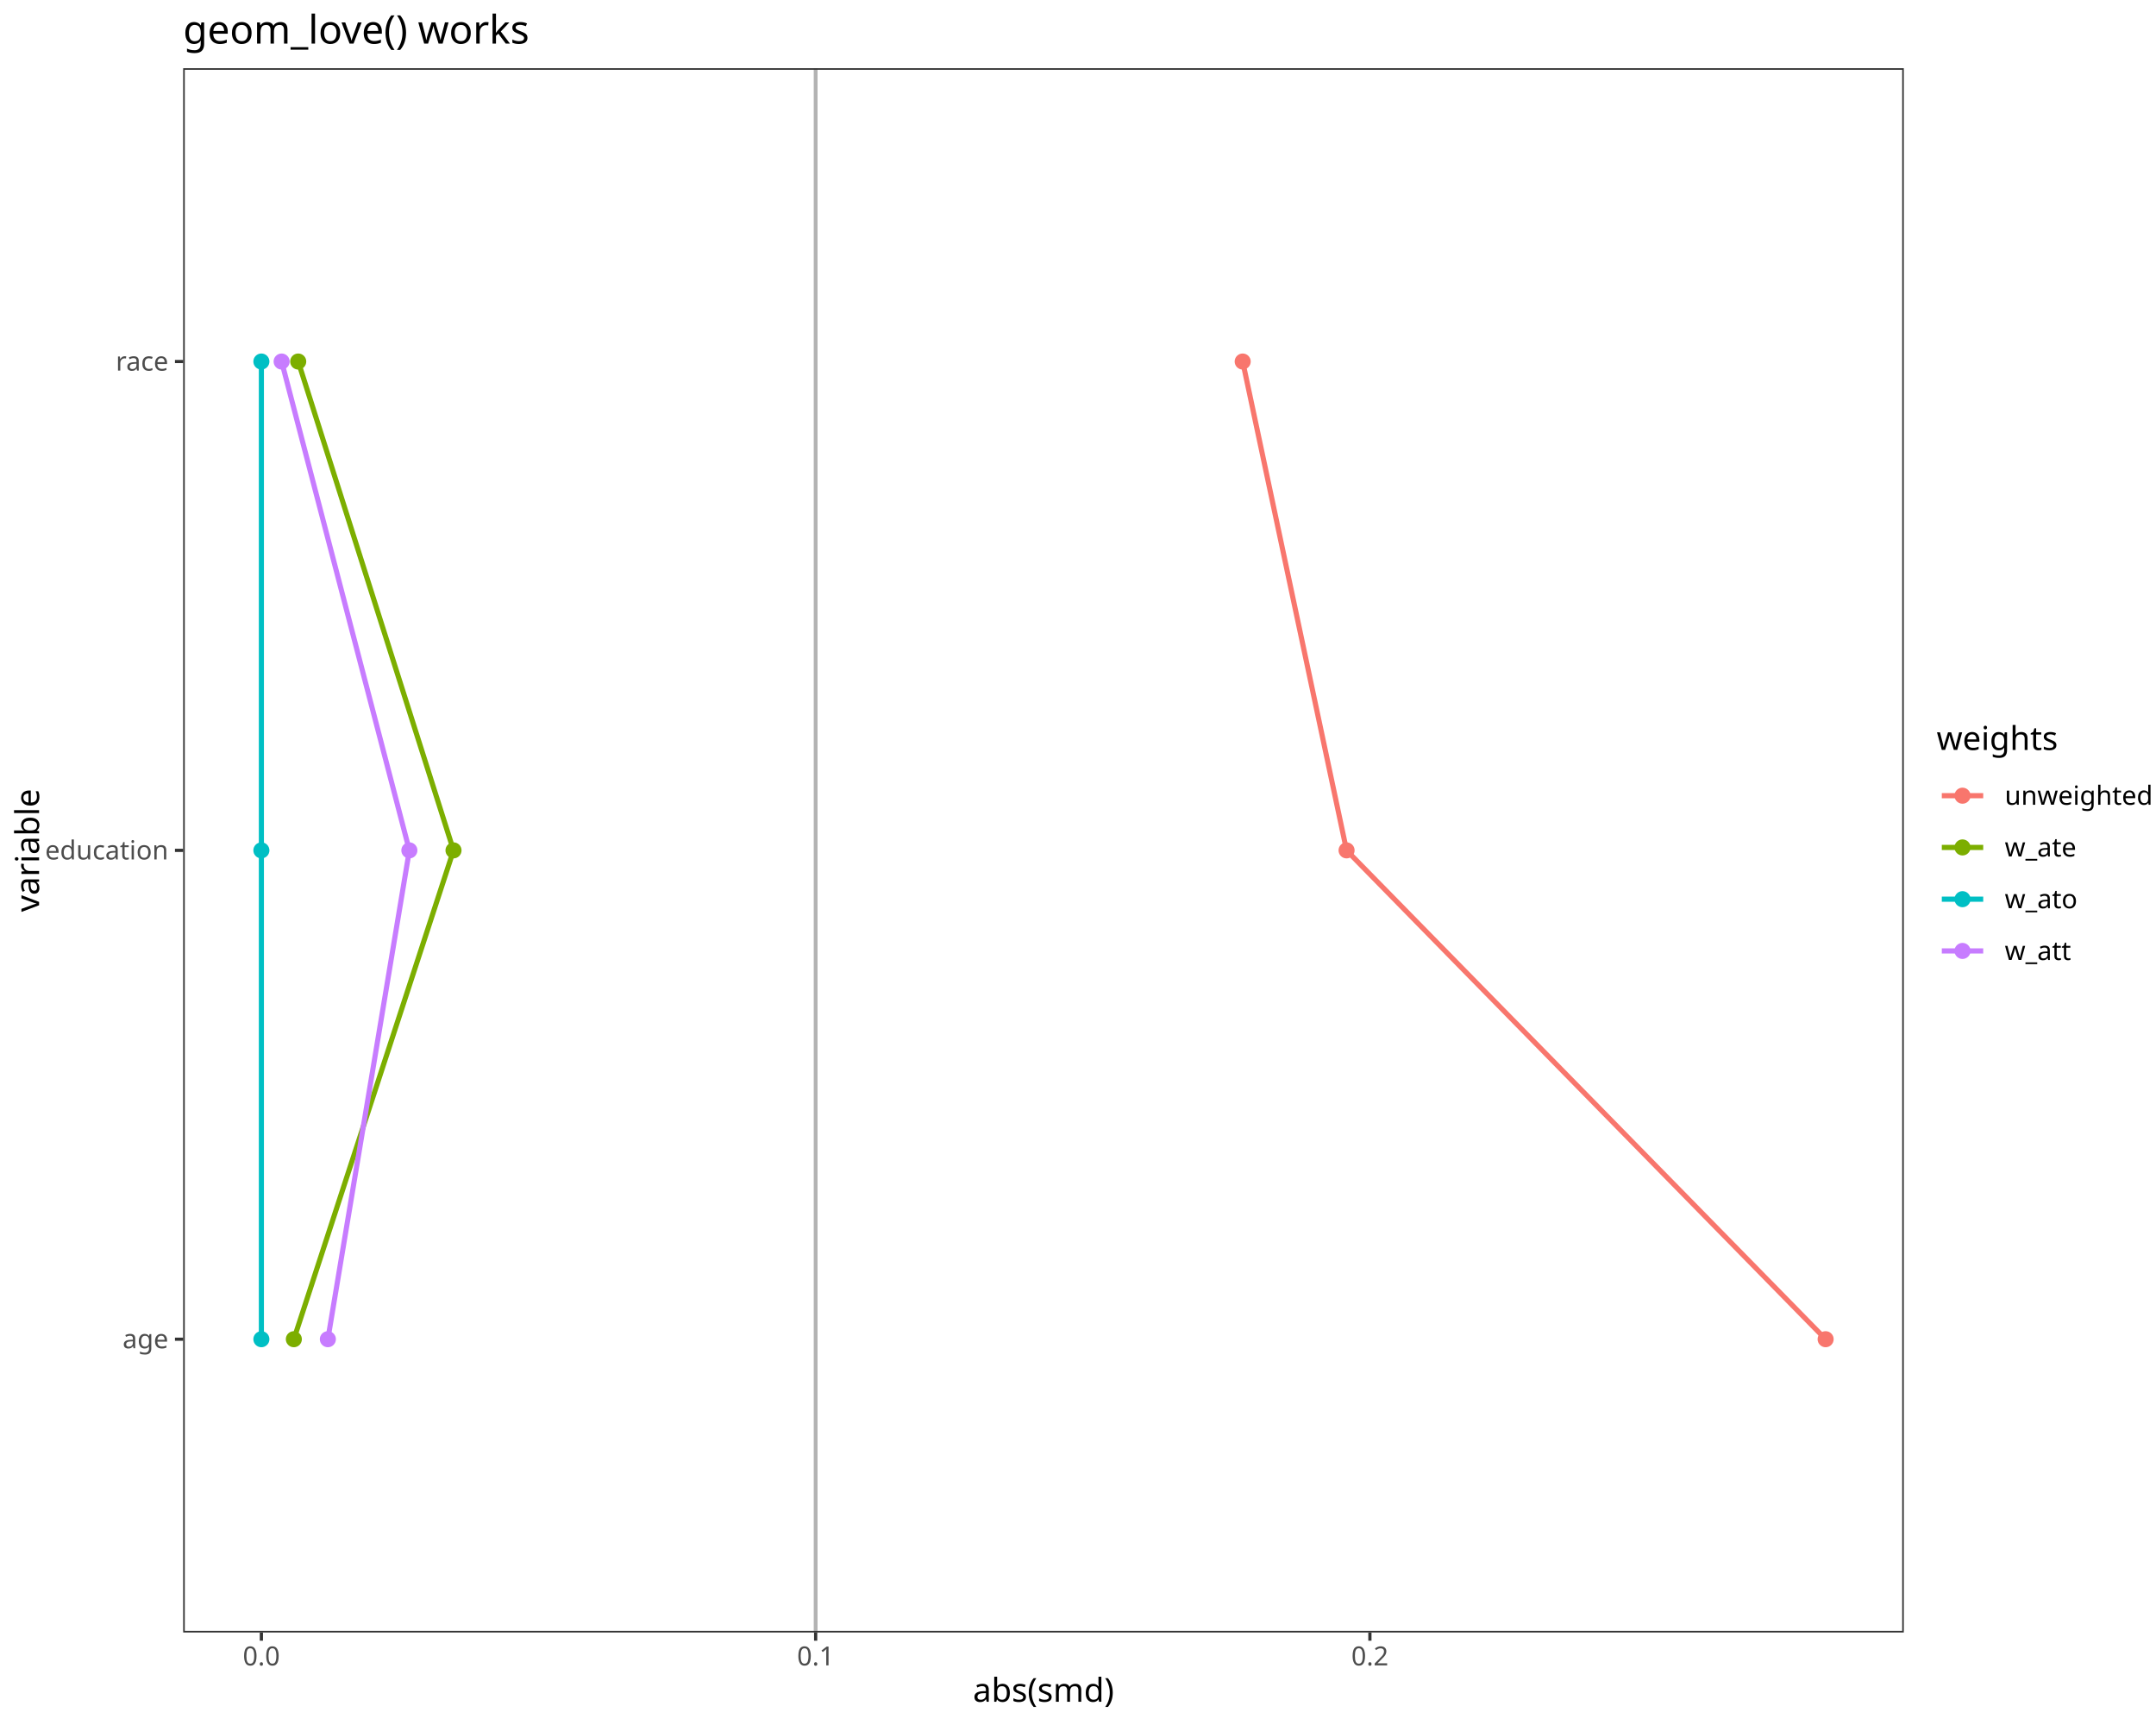
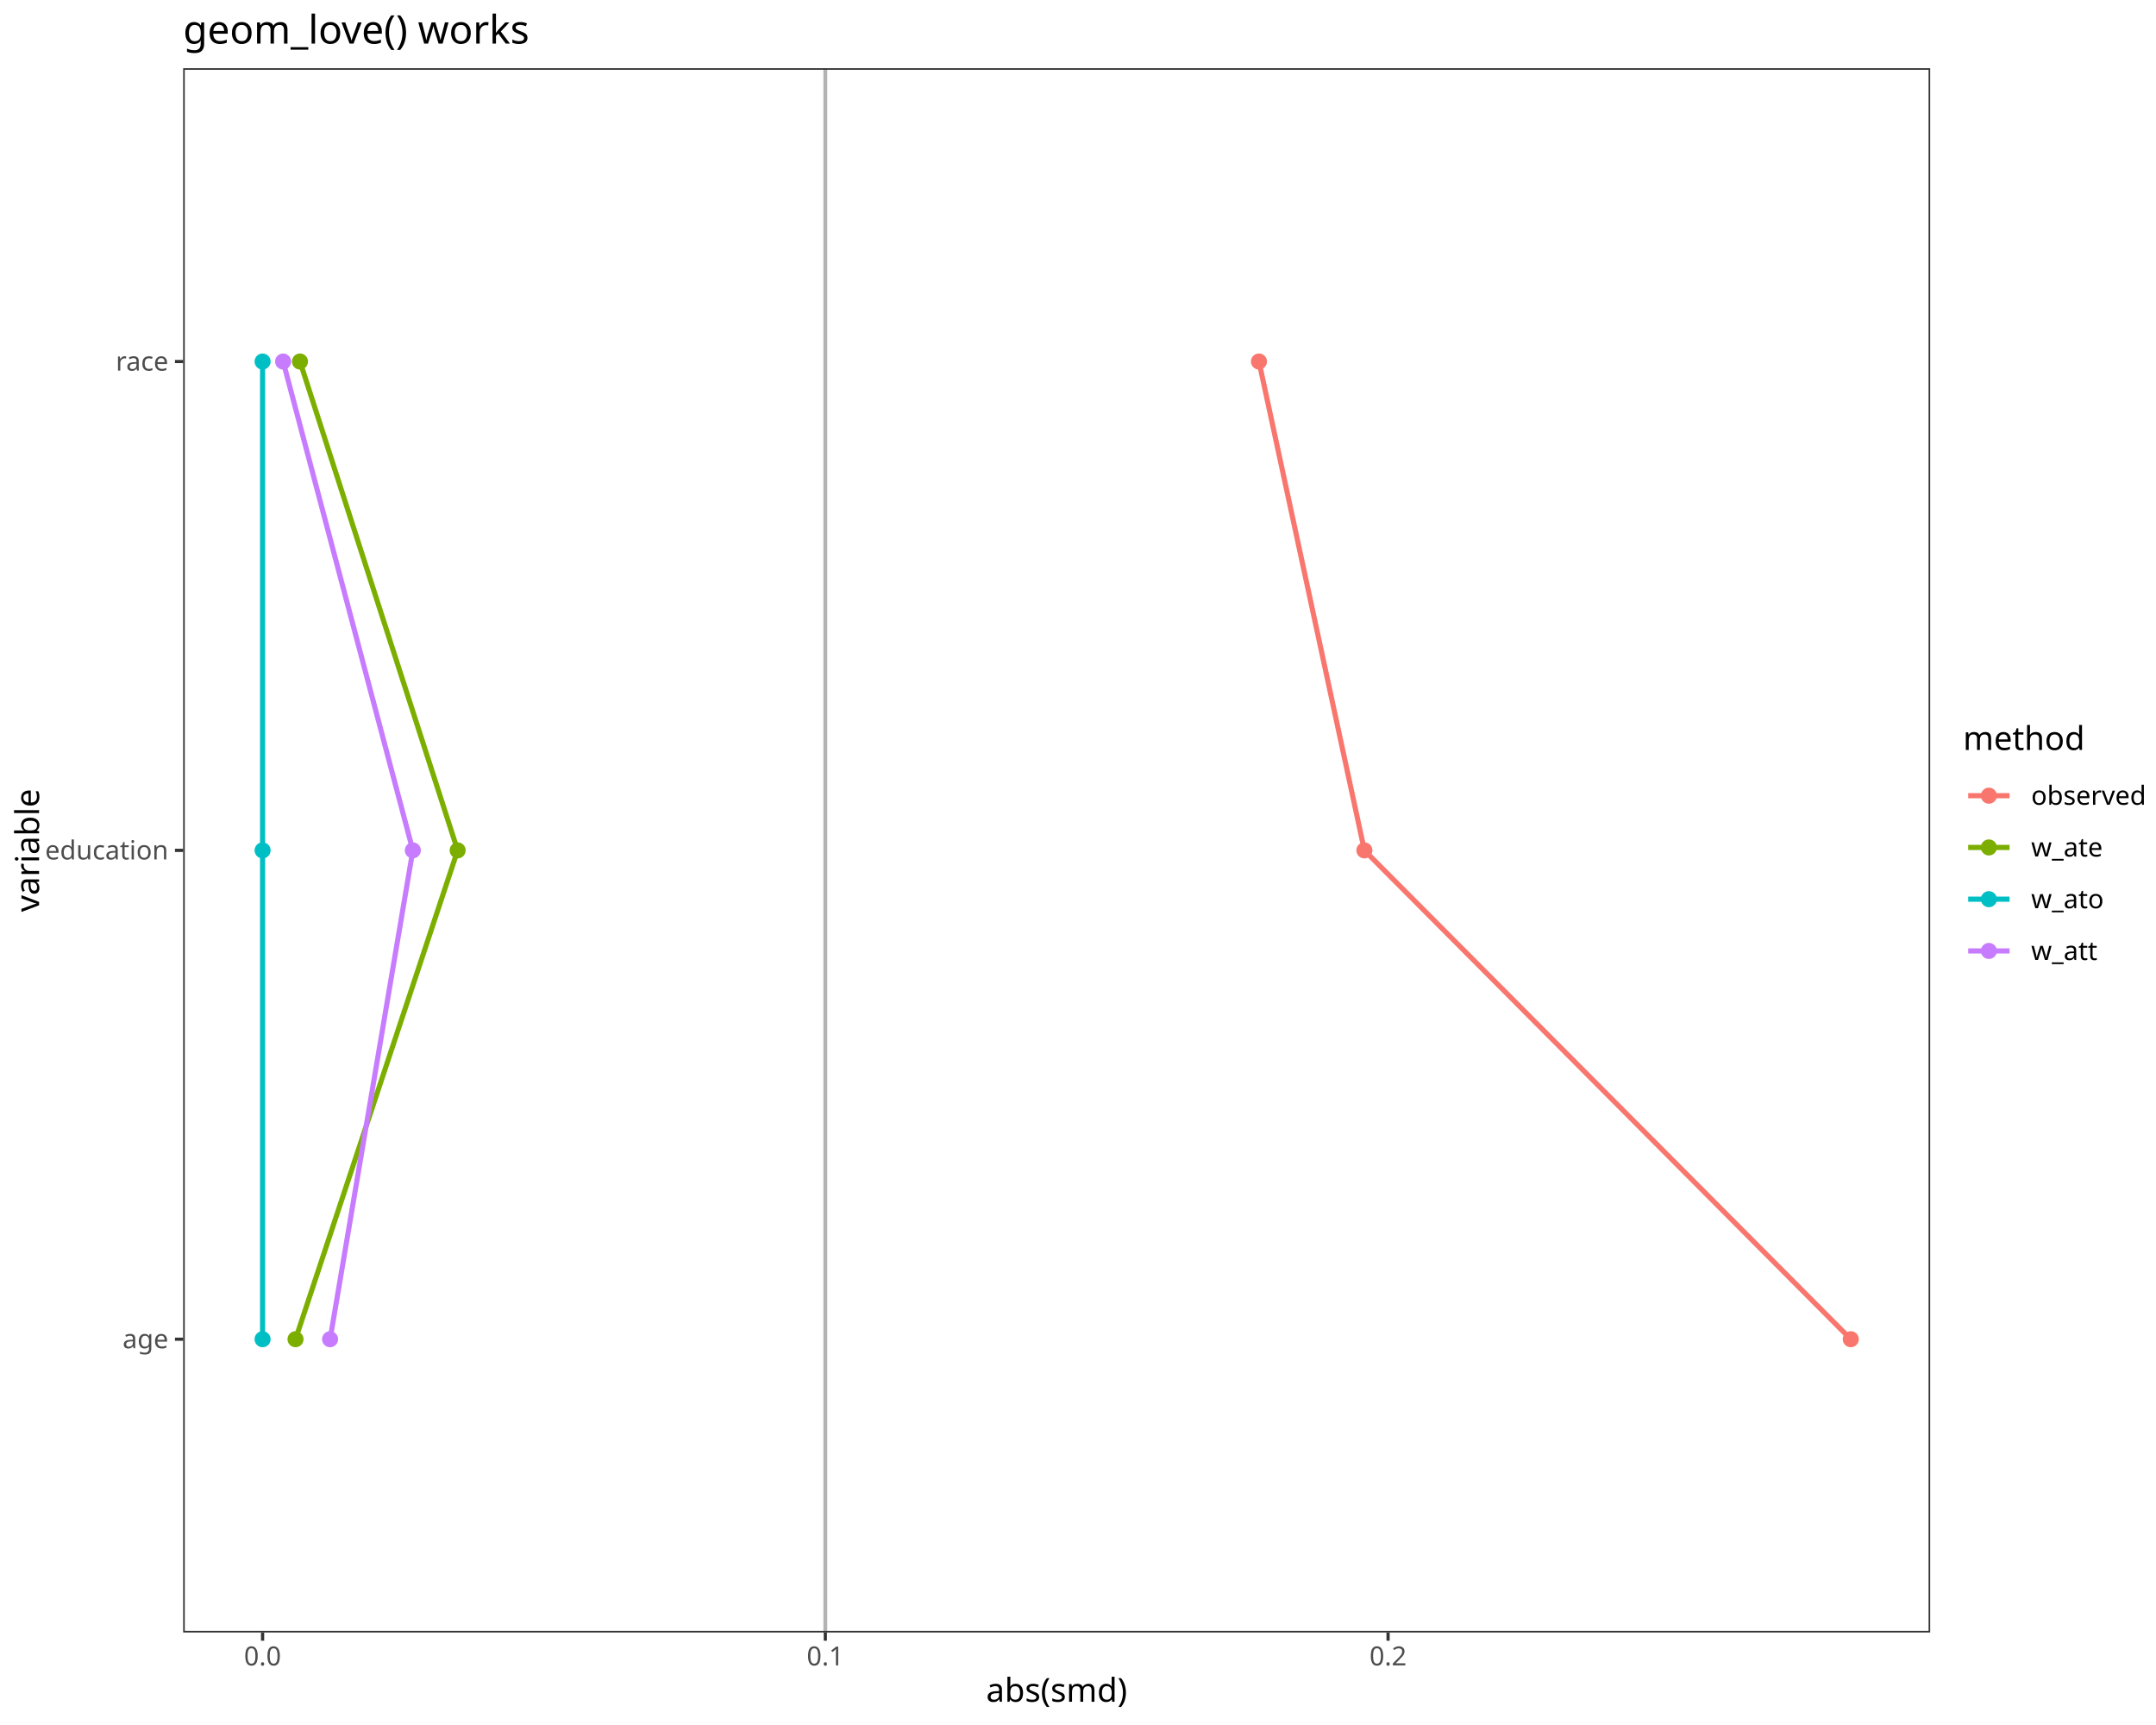
<svg xmlns="http://www.w3.org/2000/svg" class="svglite" data-engine-version="2.0" width="720.00pt" height="576.00pt" viewBox="0 0 720.00 576.00">
  <defs>
    <style type="text/css">
    .svglite line, .svglite polyline, .svglite polygon, .svglite path, .svglite rect, .svglite circle {
      fill: none;
      stroke: #000000;
      stroke-linecap: round;
      stroke-linejoin: round;
      stroke-miterlimit: 10.00;
    }
  </style>
  </defs>
  <rect width="100%" height="100%" style="stroke: none; fill: #FFFFFF;" />
  <defs>
    <clipPath id="cpMC4wMHw3MjAuMDB8MC4wMHw1NzYuMDA=">
      <rect x="0.00" y="0.00" width="720.00" height="576.00" />
    </clipPath>
  </defs>
  <g clip-path="url(#cpMC4wMHw3MjAuMDB8MC4wMHw1NzYuMDA=)">
    <rect x="0.00" y="0.00" width="720.00" height="576.00" style="stroke-width: 1.07; stroke: #FFFFFF; fill: #FFFFFF;" />
  </g>
  <defs>
-     <clipPath id="cpNjEuMTd8NjM1Ljc4fDIyLjc4fDU0NS4xMQ==">
-       <rect x="61.17" y="22.78" width="574.61" height="522.33" />
+     <clipPath id="cpNjEuMTd8NjQ0LjU5fDIyLjc4fDU0NS4xMQ==">
+       <rect x="61.17" y="22.78" width="583.42" height="522.33" />
    </clipPath>
  </defs>
-   <g clip-path="url(#cpNjEuMTd8NjM1Ljc4fDIyLjc4fDU0NS4xMQ==)">
-     <rect x="61.17" y="22.78" width="574.61" height="522.33" style="stroke-width: 1.07; stroke: none; fill: #FFFFFF;" />
-     <line x1="272.39" y1="545.11" x2="272.39" y2="22.78" style="stroke-width: 1.28; stroke: #B3B3B3; stroke-linecap: butt;" />
-     <polyline points="609.67,447.18 449.69,283.95 415.00,120.72 " style="stroke-width: 1.71; stroke: #F8766D; stroke-linecap: butt;" />
-     <polyline points="98.13,447.18 151.45,283.95 99.59,120.72 " style="stroke-width: 1.71; stroke: #7CAE00; stroke-linecap: butt;" />
-     <polyline points="87.29,447.18 87.29,283.95 87.29,120.72 " style="stroke-width: 1.71; stroke: #00BFC4; stroke-linecap: butt;" />
-     <polyline points="109.49,447.18 136.71,283.95 94.05,120.72 " style="stroke-width: 1.71; stroke: #C77CFF; stroke-linecap: butt;" />
-     <circle cx="609.67" cy="447.18" r="2.33" style="stroke-width: 0.71; stroke: #F8766D; fill: #F8766D;" />
-     <circle cx="415.00" cy="120.72" r="2.33" style="stroke-width: 0.71; stroke: #F8766D; fill: #F8766D;" />
-     <circle cx="449.69" cy="283.95" r="2.33" style="stroke-width: 0.71; stroke: #F8766D; fill: #F8766D;" />
-     <circle cx="98.13" cy="447.18" r="2.33" style="stroke-width: 0.71; stroke: #7CAE00; fill: #7CAE00;" />
-     <circle cx="99.59" cy="120.72" r="2.33" style="stroke-width: 0.71; stroke: #7CAE00; fill: #7CAE00;" />
-     <circle cx="151.45" cy="283.95" r="2.33" style="stroke-width: 0.71; stroke: #7CAE00; fill: #7CAE00;" />
-     <circle cx="109.49" cy="447.18" r="2.33" style="stroke-width: 0.71; stroke: #C77CFF; fill: #C77CFF;" />
-     <circle cx="94.05" cy="120.72" r="2.33" style="stroke-width: 0.71; stroke: #C77CFF; fill: #C77CFF;" />
-     <circle cx="136.71" cy="283.95" r="2.33" style="stroke-width: 0.71; stroke: #C77CFF; fill: #C77CFF;" />
-     <circle cx="87.29" cy="447.18" r="2.33" style="stroke-width: 0.71; stroke: #00BFC4; fill: #00BFC4;" />
-     <circle cx="87.29" cy="120.72" r="2.33" style="stroke-width: 0.71; stroke: #00BFC4; fill: #00BFC4;" />
-     <circle cx="87.29" cy="283.95" r="2.33" style="stroke-width: 0.71; stroke: #00BFC4; fill: #00BFC4;" />
-     <rect x="61.17" y="22.78" width="574.61" height="522.33" style="stroke-width: 1.07; stroke: #333333;" />
+   <g clip-path="url(#cpNjEuMTd8NjQ0LjU5fDIyLjc4fDU0NS4xMQ==)">
+     <rect x="61.17" y="22.78" width="583.42" height="522.33" style="stroke-width: 1.07; stroke: none; fill: #FFFFFF;" />
+     <line x1="275.62" y1="545.11" x2="275.62" y2="22.78" style="stroke-width: 1.28; stroke: #B3B3B3; stroke-linecap: butt;" />
+     <polyline points="618.07,447.18 455.64,283.95 420.43,120.72 " style="stroke-width: 1.71; stroke: #F8766D; stroke-linecap: butt;" />
+     <polyline points="98.69,447.18 152.83,283.95 100.18,120.72 " style="stroke-width: 1.71; stroke: #7CAE00; stroke-linecap: butt;" />
+     <polyline points="87.69,447.18 87.69,283.95 87.69,120.72 " style="stroke-width: 1.71; stroke: #00BFC4; stroke-linecap: butt;" />
+     <polyline points="110.23,447.18 137.87,283.95 94.55,120.72 " style="stroke-width: 1.71; stroke: #C77CFF; stroke-linecap: butt;" />
+     <circle cx="618.07" cy="447.18" r="2.33" style="stroke-width: 0.71; stroke: #F8766D; fill: #F8766D;" />
+     <circle cx="420.43" cy="120.72" r="2.33" style="stroke-width: 0.71; stroke: #F8766D; fill: #F8766D;" />
+     <circle cx="455.64" cy="283.95" r="2.33" style="stroke-width: 0.71; stroke: #F8766D; fill: #F8766D;" />
+     <circle cx="98.69" cy="447.18" r="2.33" style="stroke-width: 0.71; stroke: #7CAE00; fill: #7CAE00;" />
+     <circle cx="100.18" cy="120.72" r="2.33" style="stroke-width: 0.71; stroke: #7CAE00; fill: #7CAE00;" />
+     <circle cx="152.83" cy="283.95" r="2.33" style="stroke-width: 0.71; stroke: #7CAE00; fill: #7CAE00;" />
+     <circle cx="110.23" cy="447.18" r="2.33" style="stroke-width: 0.71; stroke: #C77CFF; fill: #C77CFF;" />
+     <circle cx="94.55" cy="120.72" r="2.33" style="stroke-width: 0.71; stroke: #C77CFF; fill: #C77CFF;" />
+     <circle cx="137.87" cy="283.95" r="2.33" style="stroke-width: 0.71; stroke: #C77CFF; fill: #C77CFF;" />
+     <circle cx="87.69" cy="447.18" r="2.33" style="stroke-width: 0.71; stroke: #00BFC4; fill: #00BFC4;" />
+     <circle cx="87.69" cy="120.72" r="2.33" style="stroke-width: 0.71; stroke: #00BFC4; fill: #00BFC4;" />
+     <circle cx="87.69" cy="283.95" r="2.33" style="stroke-width: 0.71; stroke: #00BFC4; fill: #00BFC4;" />
+     <rect x="61.17" y="22.78" width="583.42" height="522.33" style="stroke-width: 1.07; stroke: #333333;" />
  </g>
  <g clip-path="url(#cpMC4wMHw3MjAuMDB8MC4wMHw1NzYuMDA=)">
    <text x="56.24" y="450.20" text-anchor="end" style="font-size: 8.80px; fill: #4D4D4D; font-family: sans;" textLength="14.68px" lengthAdjust="spacingAndGlyphs">age</text>
    <text x="56.24" y="286.98" text-anchor="end" style="font-size: 8.80px; fill: #4D4D4D; font-family: sans;" textLength="38.17px" lengthAdjust="spacingAndGlyphs">education</text>
    <text x="56.24" y="123.75" text-anchor="end" style="font-size: 8.80px; fill: #4D4D4D; font-family: sans;" textLength="17.12px" lengthAdjust="spacingAndGlyphs">race</text>
    <polyline points="58.43,447.18 61.17,447.18 " style="stroke-width: 1.07; stroke: #333333; stroke-linecap: butt;" />
    <polyline points="58.43,283.95 61.17,283.95 " style="stroke-width: 1.07; stroke: #333333; stroke-linecap: butt;" />
    <polyline points="58.43,120.72 61.17,120.72 " style="stroke-width: 1.07; stroke: #333333; stroke-linecap: butt;" />
-     <polyline points="87.29,547.85 87.29,545.11 " style="stroke-width: 1.07; stroke: #333333; stroke-linecap: butt;" />
-     <polyline points="272.39,547.85 272.39,545.11 " style="stroke-width: 1.07; stroke: #333333; stroke-linecap: butt;" />
-     <polyline points="457.48,547.85 457.48,545.11 " style="stroke-width: 1.07; stroke: #333333; stroke-linecap: butt;" />
-     <text x="87.29" y="556.10" text-anchor="middle" style="font-size: 8.80px; fill: #4D4D4D; font-family: sans;" textLength="12.23px" lengthAdjust="spacingAndGlyphs">0.0</text>
-     <text x="272.39" y="556.10" text-anchor="middle" style="font-size: 8.80px; fill: #4D4D4D; font-family: sans;" textLength="12.23px" lengthAdjust="spacingAndGlyphs">0.1</text>
-     <text x="457.48" y="556.10" text-anchor="middle" style="font-size: 8.80px; fill: #4D4D4D; font-family: sans;" textLength="12.23px" lengthAdjust="spacingAndGlyphs">0.2</text>
-     <text x="348.48" y="568.24" text-anchor="middle" style="font-size: 11.00px; font-family: sans;" textLength="45.86px" lengthAdjust="spacingAndGlyphs">abs(smd)</text>
+     <polyline points="87.69,547.85 87.69,545.11 " style="stroke-width: 1.07; stroke: #333333; stroke-linecap: butt;" />
+     <polyline points="275.62,547.85 275.62,545.11 " style="stroke-width: 1.07; stroke: #333333; stroke-linecap: butt;" />
+     <polyline points="463.55,547.85 463.55,545.11 " style="stroke-width: 1.07; stroke: #333333; stroke-linecap: butt;" />
+     <text x="87.69" y="556.10" text-anchor="middle" style="font-size: 8.80px; fill: #4D4D4D; font-family: sans;" textLength="12.23px" lengthAdjust="spacingAndGlyphs">0.0</text>
+     <text x="275.62" y="556.10" text-anchor="middle" style="font-size: 8.80px; fill: #4D4D4D; font-family: sans;" textLength="12.23px" lengthAdjust="spacingAndGlyphs">0.1</text>
+     <text x="463.55" y="556.10" text-anchor="middle" style="font-size: 8.80px; fill: #4D4D4D; font-family: sans;" textLength="12.23px" lengthAdjust="spacingAndGlyphs">0.2</text>
+     <text x="352.88" y="568.24" text-anchor="middle" style="font-size: 11.00px; font-family: sans;" textLength="45.86px" lengthAdjust="spacingAndGlyphs">abs(smd)</text>
    <text transform="translate(13.05,283.95) rotate(-90)" text-anchor="middle" style="font-size: 11.00px; font-family: sans;" textLength="38.52px" lengthAdjust="spacingAndGlyphs">variable</text>
-     <rect x="646.74" y="241.72" width="67.78" height="84.45" style="stroke-width: 1.07; stroke: none; fill: #FFFFFF;" />
-     <text x="646.74" y="250.43" style="font-size: 11.00px; font-family: sans;" textLength="37.30px" lengthAdjust="spacingAndGlyphs">weights</text>
-     <rect x="646.74" y="257.05" width="17.28" height="17.28" style="stroke-width: 1.07; stroke: none; fill: #FFFFFF;" />
-     <line x1="648.47" y1="265.69" x2="662.30" y2="265.69" style="stroke-width: 1.71; stroke: #F8766D; stroke-linecap: butt;" />
-     <circle cx="655.38" cy="265.69" r="2.33" style="stroke-width: 0.71; stroke: #F8766D; fill: #F8766D;" />
-     <rect x="646.74" y="274.33" width="17.28" height="17.28" style="stroke-width: 1.07; stroke: none; fill: #FFFFFF;" />
-     <line x1="648.47" y1="282.97" x2="662.30" y2="282.97" style="stroke-width: 1.71; stroke: #7CAE00; stroke-linecap: butt;" />
-     <circle cx="655.38" cy="282.97" r="2.33" style="stroke-width: 0.71; stroke: #7CAE00; fill: #7CAE00;" />
-     <rect x="646.74" y="291.61" width="17.28" height="17.28" style="stroke-width: 1.07; stroke: none; fill: #FFFFFF;" />
-     <line x1="648.47" y1="300.25" x2="662.30" y2="300.25" style="stroke-width: 1.71; stroke: #00BFC4; stroke-linecap: butt;" />
-     <circle cx="655.38" cy="300.25" r="2.33" style="stroke-width: 0.71; stroke: #00BFC4; fill: #00BFC4;" />
-     <rect x="646.74" y="308.89" width="17.28" height="17.28" style="stroke-width: 1.07; stroke: none; fill: #FFFFFF;" />
-     <line x1="648.47" y1="317.53" x2="662.30" y2="317.53" style="stroke-width: 1.71; stroke: #C77CFF; stroke-linecap: butt;" />
-     <circle cx="655.38" cy="317.53" r="2.33" style="stroke-width: 0.71; stroke: #C77CFF; fill: #C77CFF;" />
-     <text x="669.50" y="268.72" style="font-size: 8.80px; font-family: sans;" textLength="45.02px" lengthAdjust="spacingAndGlyphs">unweighted</text>
-     <text x="669.50" y="286.00" style="font-size: 8.80px; font-family: sans;" textLength="23.49px" lengthAdjust="spacingAndGlyphs">w_ate</text>
-     <text x="669.50" y="303.28" style="font-size: 8.80px; font-family: sans;" textLength="23.49px" lengthAdjust="spacingAndGlyphs">w_ato</text>
-     <text x="669.50" y="320.56" style="font-size: 8.80px; font-family: sans;" textLength="21.04px" lengthAdjust="spacingAndGlyphs">w_att</text>
+     <rect x="655.55" y="241.72" width="58.97" height="84.45" style="stroke-width: 1.07; stroke: none; fill: #FFFFFF;" />
+     <text x="655.55" y="250.43" style="font-size: 11.00px; font-family: sans;" textLength="36.70px" lengthAdjust="spacingAndGlyphs">method</text>
+     <rect x="655.55" y="257.05" width="17.28" height="17.28" style="stroke-width: 1.07; stroke: none; fill: #FFFFFF;" />
+     <line x1="657.28" y1="265.69" x2="671.10" y2="265.69" style="stroke-width: 1.71; stroke: #F8766D; stroke-linecap: butt;" />
+     <circle cx="664.19" cy="265.69" r="2.33" style="stroke-width: 0.71; stroke: #F8766D; fill: #F8766D;" />
+     <rect x="655.55" y="274.33" width="17.28" height="17.28" style="stroke-width: 1.07; stroke: none; fill: #FFFFFF;" />
+     <line x1="657.28" y1="282.97" x2="671.10" y2="282.97" style="stroke-width: 1.71; stroke: #7CAE00; stroke-linecap: butt;" />
+     <circle cx="664.19" cy="282.97" r="2.33" style="stroke-width: 0.71; stroke: #7CAE00; fill: #7CAE00;" />
+     <rect x="655.55" y="291.61" width="17.28" height="17.28" style="stroke-width: 1.07; stroke: none; fill: #FFFFFF;" />
+     <line x1="657.28" y1="300.25" x2="671.10" y2="300.25" style="stroke-width: 1.71; stroke: #00BFC4; stroke-linecap: butt;" />
+     <circle cx="664.19" cy="300.25" r="2.33" style="stroke-width: 0.71; stroke: #00BFC4; fill: #00BFC4;" />
+     <rect x="655.55" y="308.89" width="17.28" height="17.28" style="stroke-width: 1.07; stroke: none; fill: #FFFFFF;" />
+     <line x1="657.28" y1="317.53" x2="671.10" y2="317.53" style="stroke-width: 1.71; stroke: #C77CFF; stroke-linecap: butt;" />
+     <circle cx="664.19" cy="317.53" r="2.33" style="stroke-width: 0.71; stroke: #C77CFF; fill: #C77CFF;" />
+     <text x="678.31" y="268.72" style="font-size: 8.80px; font-family: sans;" textLength="36.21px" lengthAdjust="spacingAndGlyphs">observed</text>
+     <text x="678.31" y="286.00" style="font-size: 8.80px; font-family: sans;" textLength="23.49px" lengthAdjust="spacingAndGlyphs">w_ate</text>
+     <text x="678.31" y="303.28" style="font-size: 8.80px; font-family: sans;" textLength="23.49px" lengthAdjust="spacingAndGlyphs">w_ato</text>
+     <text x="678.31" y="320.56" style="font-size: 8.80px; font-family: sans;" textLength="21.04px" lengthAdjust="spacingAndGlyphs">w_att</text>
    <text x="61.17" y="14.56" style="font-size: 13.20px; font-family: sans;" textLength="111.53px" lengthAdjust="spacingAndGlyphs">geom_love() works</text>
  </g>
</svg>
